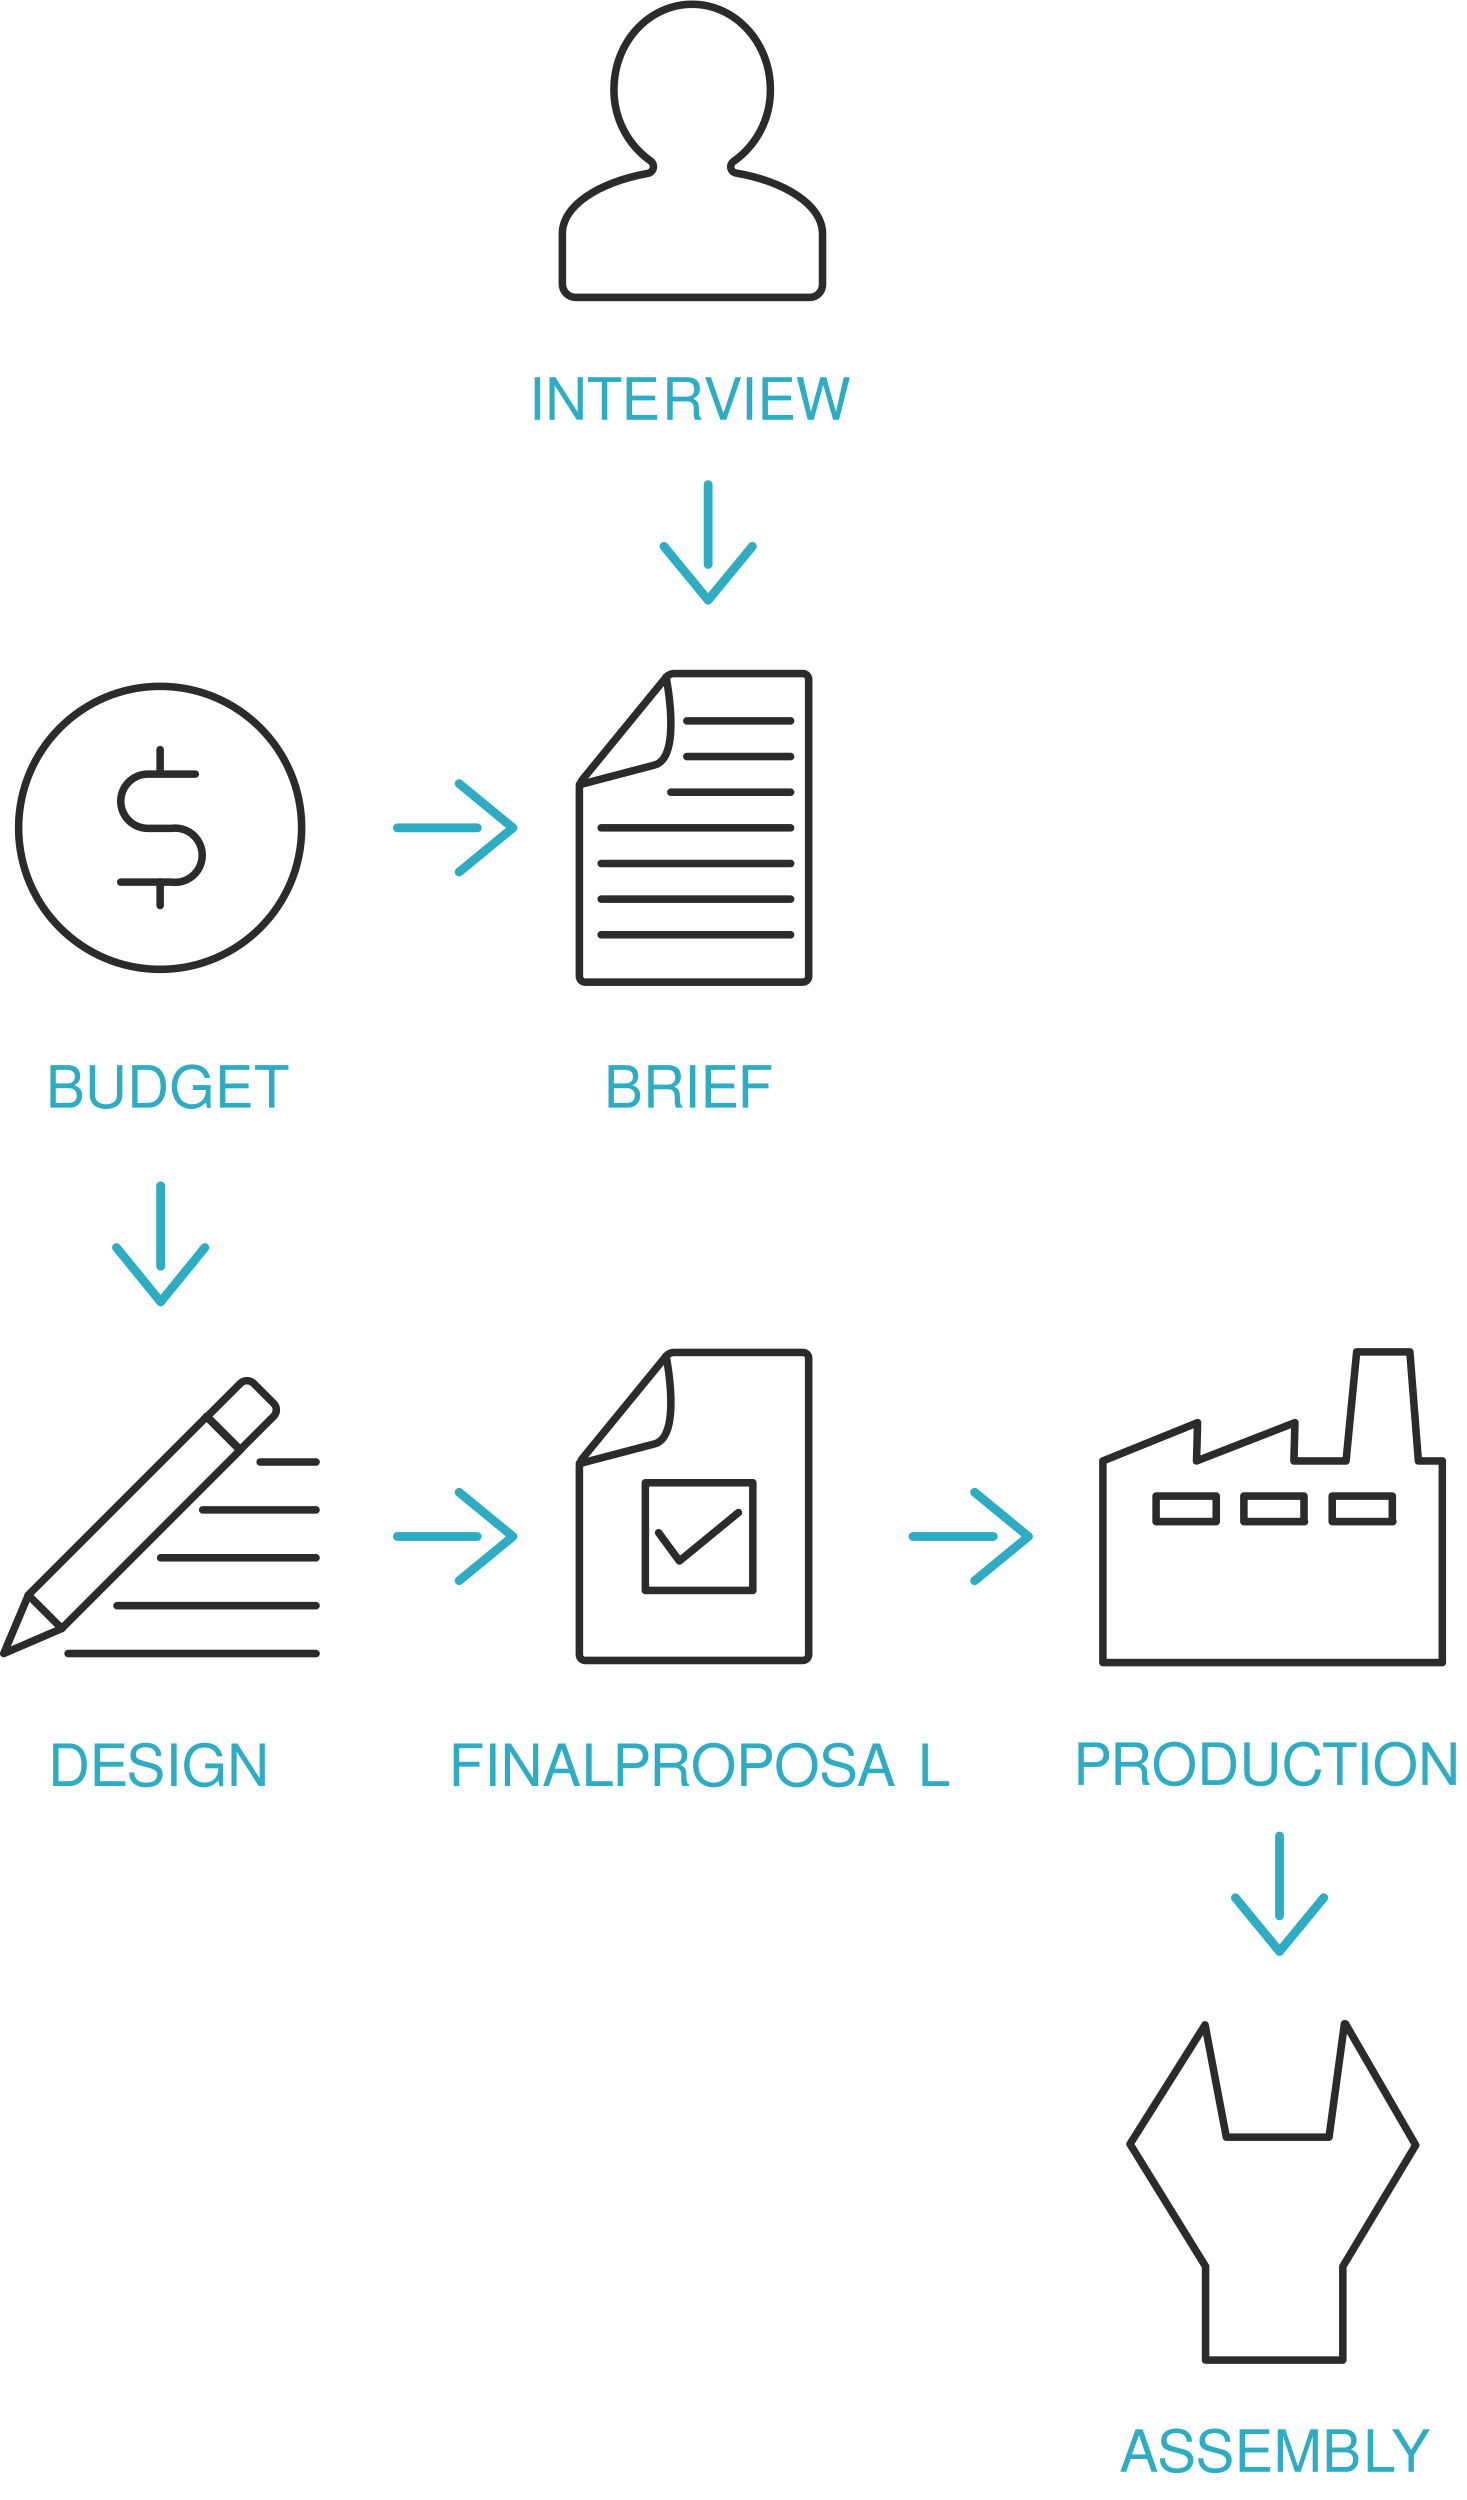
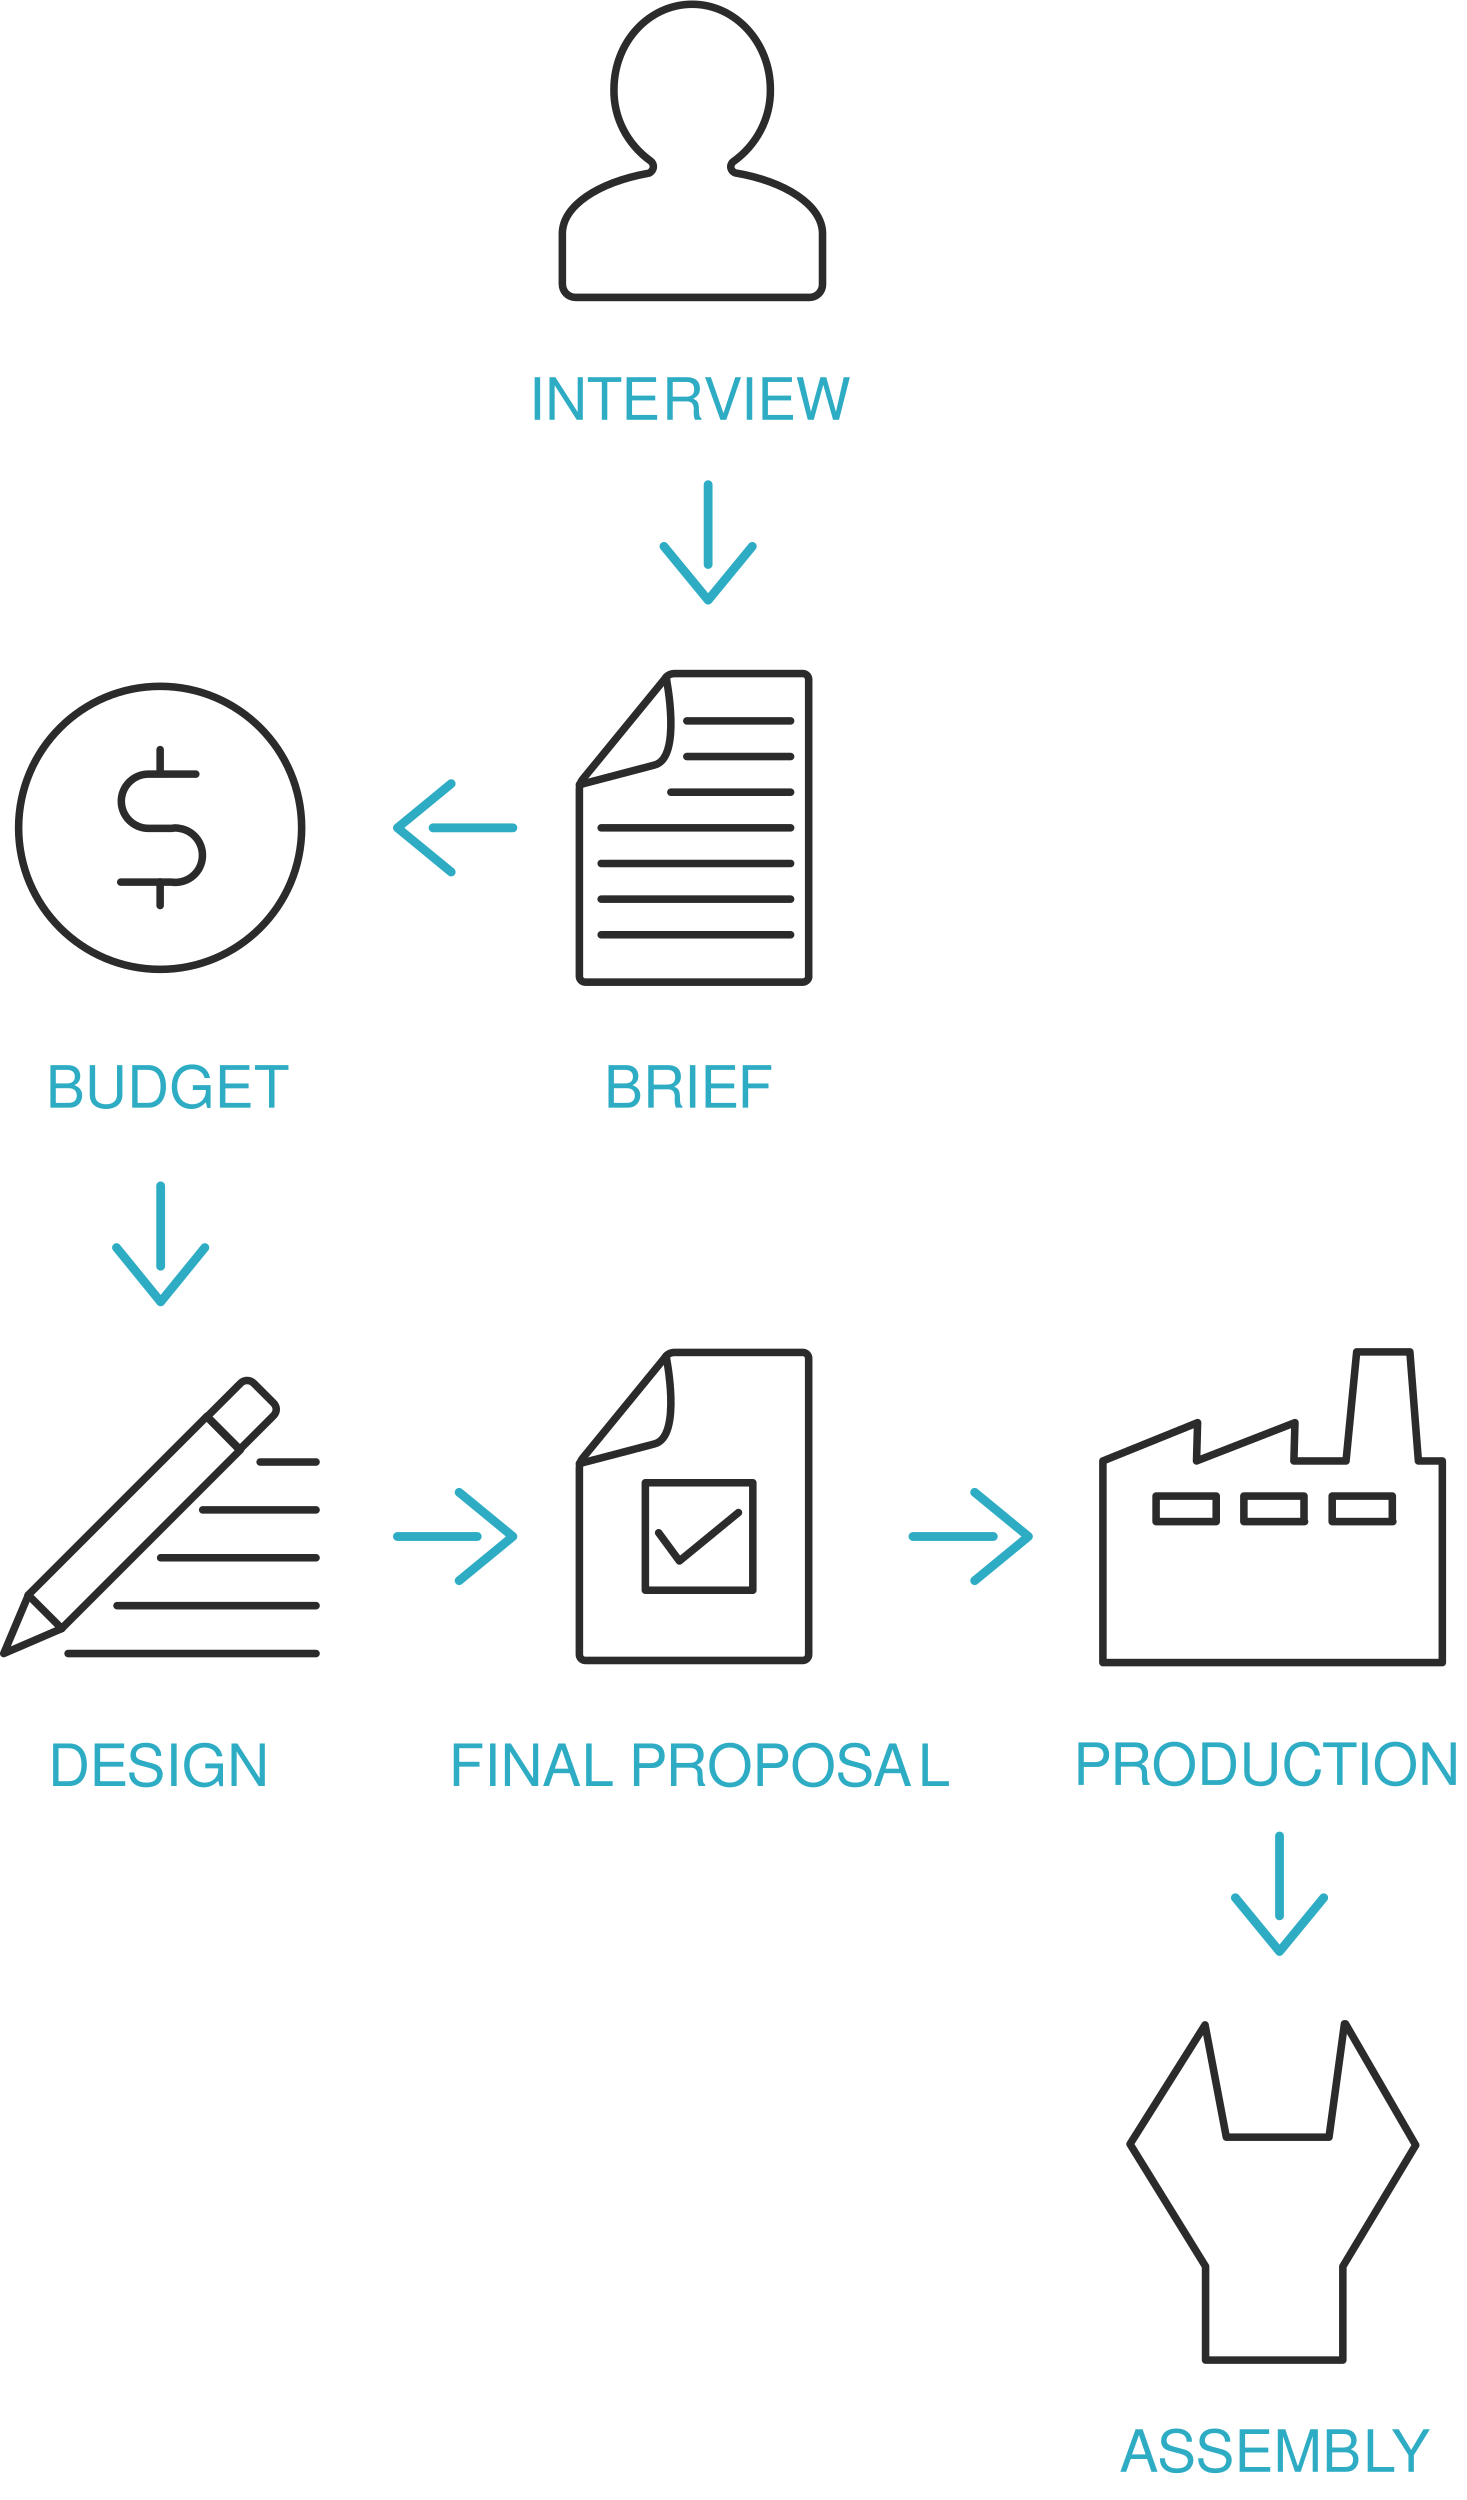
- <svg xmlns="http://www.w3.org/2000/svg" id="Layer_1" data-name="Layer 1" viewBox="0 0 275.6 469.9">
-   <defs>
-     <style>.cls-1,.cls-2{fill:none;stroke-linecap:round;stroke-linejoin:round;}.cls-1{stroke:#2dacc4;stroke-width:1.66px;}.cls-2{stroke:#2b2b2b;stroke-width:1.42px;}.cls-3{font-size:10.99px;fill:#2dacc4;font-family:Helvetica;}.cls-4{white-space:pre;}</style>
-   </defs>
-   <line class="cls-1" x1="171.6" y1="288.8" x2="186.7" y2="288.8" />
-   <polyline class="cls-1" points="183.2 280.5 193.3 288.8 183.2 297.1" />
-   <line class="cls-1" x1="74.7" y1="288.8" x2="89.7" y2="288.8" />
-   <polyline class="cls-1" points="86.3 280.5 96.4 288.8 86.3 297.1" />
-   <line class="cls-1" x1="74.7" y1="155.6" x2="89.7" y2="155.6" />
-   <polyline class="cls-1" points="86.3 147.3 96.4 155.6 86.3 163.9" />
-   <line class="cls-1" x1="133.1" y1="91.1" x2="133.1" y2="106.1" />
-   <polyline class="cls-1" points="141.4 102.7 133.1 112.8 124.8 102.7" />
-   <line class="cls-1" x1="30.2" y1="222.9" x2="30.2" y2="238" />
-   <polyline class="cls-1" points="38.5 234.5 30.2 244.7 21.9 234.5" />
-   <line class="cls-1" x1="240.5" y1="345.1" x2="240.5" y2="360.1" />
-   <polyline class="cls-1" points="248.8 356.7 240.5 366.8 232.2 356.7" />
-   <path class="cls-2" d="M154.1,33.7a1.2,1.2,0,0,1-.4-2.1,16.3,16.3,0,0,0,7-13.6c0-8.8-6.6-16-14.7-16s-14.7,7.1-14.7,16a16.3,16.3,0,0,0,6.8,13.4,1.3,1.3,0,0,1-.5,2.4c-9.3,1.7-16,6.1-16,11.3v9.5a2.5,2.5,0,0,0,2.5,2.5h44a2.4,2.4,0,0,0,2.4-2.4V45C170.4,39.8,163.6,35.3,154.1,33.7Z" transform="translate(-15.9 -1.2)" />
-   <text class="cls-3" transform="translate(99.4 78.9)">INTE<tspan x="25" y="0">R</tspan>
-     <tspan x="32.8" y="0">VIEW</tspan>
-   </text>
-   <path class="cls-2" d="M166.8,185.8H125.9a1.1,1.1,0,0,1-1.1-1.1V149.5a2.8,2.8,0,0,1,.6-1.8l15.7-19.2a2,2,0,0,1,1.6-.7h24.1a1.1,1.1,0,0,1,1.1,1.1v55.7A1.1,1.1,0,0,1,166.8,185.8Z" transform="translate(-15.9 -1.2)" />
-   <path class="cls-2" d="M124.8,148.7l14.1-3.7c5.3-1.3,2.2-16.5,2.2-16.5" transform="translate(-15.9 -1.2)" />
-   <line class="cls-2" x1="148.6" y1="135.5" x2="129.1" y2="135.5" />
-   <line class="cls-2" x1="148.6" y1="142.2" x2="129.1" y2="142.2" />
-   <line class="cls-2" x1="148.6" y1="148.9" x2="126.1" y2="148.9" />
-   <line class="cls-2" x1="148.6" y1="155.6" x2="113" y2="155.6" />
-   <line class="cls-2" x1="148.6" y1="162.3" x2="113" y2="162.3" />
-   <line class="cls-2" x1="148.6" y1="169" x2="113" y2="169" />
-   <line class="cls-2" x1="148.6" y1="175.7" x2="113" y2="175.7" />
-   <text class="cls-3" transform="translate(113.5 208.2)">BRIEF</text>
-   <circle class="cls-2" cx="30.1" cy="155.6" r="26.6" />
-   <path class="cls-2" d="M38.6,167h9.5a5.1,5.1,0,1,0,0-10.1H43.7a5.1,5.1,0,1,1,0-10.2h8.9" transform="translate(-15.9 -1.2)" />
-   <line class="cls-2" x1="30.1" y1="140.9" x2="30.1" y2="145.4" />
-   <line class="cls-2" x1="30.1" y1="165.8" x2="30.1" y2="170.2" />
-   <text class="cls-3" transform="translate(8.6 208.2)">BUDGE<tspan x="39.1" y="0">T</tspan>
-   </text>
-   <rect class="cls-2" x="17.4" y="283" width="47.5" height="8.89" transform="translate(-207.1 112) rotate(-45)" />
-   <path class="cls-2" d="M56.3,262.4h8.9a1.8,1.8,0,0,1,1.8,1.8v5.3a1.7,1.7,0,0,1-1.7,1.7h-9a0,0,0,0,1,0,0v-8.9a0,0,0,0,1,0,0Z" transform="translate(-186.5 120.6) rotate(-45)" />
-   <polyline class="cls-2" points="5.3 299.9 0.7 310.8 11.6 306.1" />
-   <line class="cls-2" x1="48.9" y1="274.8" x2="59.4" y2="274.8" />
-   <line class="cls-2" x1="38.1" y1="283.8" x2="59.4" y2="283.8" />
-   <line class="cls-2" x1="30.2" y1="292.8" x2="59.4" y2="292.8" />
-   <line class="cls-2" x1="22" y1="301.8" x2="59.4" y2="301.8" />
-   <line class="cls-2" x1="12.8" y1="310.8" x2="59.4" y2="310.8" />
-   <text class="cls-3" transform="translate(9 335.7)">DESIGN</text>
-   <path class="cls-2" d="M166.8,313.3H125.9a1.1,1.1,0,0,1-1.1-1.1V277.1a2.8,2.8,0,0,1,.6-1.8l15.7-19.2a2,2,0,0,1,1.6-.7h24.1a1.1,1.1,0,0,1,1.1,1.1v55.7A1.1,1.1,0,0,1,166.8,313.3Z" transform="translate(-15.9 -1.2)" />
-   <path class="cls-2" d="M124.8,276.3l14.1-3.7c5.3-1.3,2.2-16.5,2.2-16.5" transform="translate(-15.9 -1.2)" />
-   <rect class="cls-2" x="121.3" y="278.7" width="20.2" height="20.24" />
-   <polyline class="cls-2" points="123.8 288.1 127.7 293.4 138.8 284.3" />
-   <text class="cls-3" transform="translate(84.3 335.7)">FINA<tspan x="25" y="0">L</tspan>
-     <tspan class="cls-4" x="30.8" y="0"> PROPOSA</tspan>
-     <tspan x="88.2" y="0">L</tspan>
-   </text>
-   <path class="cls-2" d="M282.5,275.8l-1.6-20.5h-10l-2,20.5h-9.8l0.2-7.2-18.5,7.2,0.2-7.2-17.8,7.2v37.9H287V275.8h-4.5Zm-38,11.4H233.2v-4.8h11.3v4.8Zm16.6,0H249.7v-4.8H261v4.8Zm16.6,0H266.3v-4.8h11.3v4.8Z" transform="translate(-15.9 -1.2)" />
-   <text class="cls-3" transform="translate(201.7 335.5)">PRODUCTION</text>
-   <polygon class="cls-2" points="266.1 403.2 252.9 380.4 252.7 380.4 249.8 401.7 230.5 401.7 226.5 380.6 226.5 380.6 212.4 403 226.6 426 226.6 443.6 252.4 443.6 252.4 426 266.1 403.2" />
-   <text class="cls-3" transform="translate(210.4 464.6)">ASSEMB<tspan x="45.8" y="0">L</tspan>
-     <tspan x="51.1" y="0">Y</tspan>
-   </text>
+ <svg xmlns="http://www.w3.org/2000/svg" version="1.1" id="Layer_1" x="0px" y="0px" viewBox="0 0 275.6 469.9" style="enable-background:new 0 0 275.6 469.9;" xml:space="preserve">
+   <style type="text/css">
+ 	.st0{fill:none;stroke:#2DACC4;stroke-width:1.66;stroke-linecap:round;stroke-linejoin:round;}
+ 	.st1{fill:none;stroke:#2B2B2B;stroke-width:1.42;stroke-linecap:round;stroke-linejoin:round;}
+ 	.st2{fill:#2DACC4;}
+ 	.st3{font-family:'Helvetica';}
+ 	.st4{font-size:10.99px;}
+ </style>
+   <line class="st0" x1="171.6" y1="288.8" x2="186.7" y2="288.8" />
+   <polyline class="st0" points="183.2,280.5 193.3,288.8 183.2,297.1 " />
+   <line class="st0" x1="74.7" y1="288.8" x2="89.7" y2="288.8" />
+   <polyline class="st0" points="86.3,280.5 96.4,288.8 86.3,297.1 " />
+   <line class="st0" x1="96.4" y1="155.6" x2="81.4" y2="155.6" />
+   <polyline class="st0" points="84.8,163.9 74.7,155.6 84.8,147.3 " />
+   <line class="st0" x1="133.1" y1="91.1" x2="133.1" y2="106.1" />
+   <polyline class="st0" points="141.4,102.7 133.1,112.8 124.8,102.7 " />
+   <line class="st0" x1="30.2" y1="222.9" x2="30.2" y2="238" />
+   <polyline class="st0" points="38.5,234.5 30.2,244.7 21.9,234.5 " />
+   <line class="st0" x1="240.5" y1="345.1" x2="240.5" y2="360.1" />
+   <polyline class="st0" points="248.8,356.7 240.5,366.8 232.2,356.7 " />
+   <path class="st1" d="M138.2,32.5c-0.6-0.2-1-0.9-0.8-1.5c0.1-0.2,0.2-0.5,0.4-0.6c4.4-3.1,7.1-8.2,7-13.6c0-8.8-6.6-16-14.7-16  s-14.7,7.1-14.7,16c-0.1,5.3,2.5,10.3,6.8,13.4c0.6,0.4,0.8,1.2,0.4,1.8c-0.2,0.3-0.5,0.6-0.9,0.6c-9.3,1.7-16,6.1-16,11.3v9.5  c0,1.4,1.1,2.5,2.5,2.5h44c1.3,0,2.4-1.1,2.4-2.4v-9.7C154.5,38.6,147.7,34.1,138.2,32.5z" />
+   <text transform="matrix(1 0 0 1 99.4 78.9)" class="st2 st3 st4">INTE</text>
+   <text transform="matrix(1 0 0 1 124.4 78.9)" class="st2 st3 st4">R</text>
+   <text transform="matrix(1 0 0 1 132.2 78.9)" class="st2 st3 st4">VIEW</text>
+   <path class="st1" d="M150.9,184.6H110c-0.6,0-1.1-0.5-1.1-1.1l0,0v-35.2c0-0.7,0.2-1.3,0.6-1.8l15.7-19.2c0.4-0.5,1-0.7,1.6-0.7  h24.1c0.6,0,1.1,0.5,1.1,1.1v0v55.7c0.1,0.6-0.4,1.1-1,1.2C151,184.6,150.9,184.6,150.9,184.6z" />
+   <path class="st1" d="M108.9,147.5l14.1-3.7c5.3-1.3,2.2-16.5,2.2-16.5" />
+   <line class="st1" x1="148.6" y1="135.5" x2="129.1" y2="135.5" />
+   <line class="st1" x1="148.6" y1="142.2" x2="129.1" y2="142.2" />
+   <line class="st1" x1="148.6" y1="148.9" x2="126.1" y2="148.9" />
+   <line class="st1" x1="148.6" y1="155.6" x2="113" y2="155.6" />
+   <line class="st1" x1="148.6" y1="162.3" x2="113" y2="162.3" />
+   <line class="st1" x1="148.6" y1="169" x2="113" y2="169" />
+   <line class="st1" x1="148.6" y1="175.7" x2="113" y2="175.7" />
+   <text transform="matrix(1 0 0 1 113.5 208.2)" class="st2 st3 st4">BRIEF</text>
+   <circle class="st1" cx="30.1" cy="155.6" r="26.6" />
+   <path class="st1" d="M22.7,165.8h9.5c2.8,0.4,5.4-1.5,5.8-4.3c0.4-2.8-1.5-5.4-4.3-5.8c-0.5-0.1-1-0.1-1.4,0h-4.4  c-2.8,0-5.1-2.3-5.1-5.1c0-2.8,2.3-5.1,5.1-5.1c0,0,0,0,0,0h8.9" />
+   <line class="st1" x1="30.1" y1="140.9" x2="30.1" y2="145.4" />
+   <line class="st1" x1="30.1" y1="165.8" x2="30.1" y2="170.2" />
+   <text transform="matrix(1 0 0 1 8.6 208.2)" class="st2 st3 st4">BUDGE</text>
+   <text transform="matrix(1 0 0 1 47.7 208.2)" class="st2 st3 st4">T</text>
+   <rect x="1.5" y="281.7" transform="matrix(0.7071 -0.7071 0.7071 0.7071 -194.9474 101.6691)" class="st1" width="47.5" height="8.9" />
+   <path class="st1" d="M38.9,266.3l6.3-6.3c0.7-0.7,1.8-0.7,2.5,0l3.7,3.7c0.7,0.7,0.7,1.7,0,2.4h0l-6.4,6.4l0,0L38.9,266.3  L38.9,266.3L38.9,266.3z" />
+   <polyline class="st1" points="5.3,299.9 0.7,310.8 11.6,306.1 " />
+   <line class="st1" x1="48.9" y1="274.8" x2="59.4" y2="274.8" />
+   <line class="st1" x1="38.1" y1="283.8" x2="59.4" y2="283.8" />
+   <line class="st1" x1="30.2" y1="292.8" x2="59.4" y2="292.8" />
+   <line class="st1" x1="22" y1="301.8" x2="59.4" y2="301.8" />
+   <line class="st1" x1="12.8" y1="310.8" x2="59.4" y2="310.8" />
+   <text transform="matrix(1 0 0 1 9 335.7)" class="st2 st3 st4">DESIGN</text>
+   <path class="st1" d="M150.9,312.1H110c-0.6,0-1.1-0.5-1.1-1.1l0,0v-35.1c0-0.7,0.2-1.3,0.6-1.8l15.7-19.2c0.4-0.5,1-0.7,1.6-0.7  h24.1c0.6,0,1.1,0.5,1.1,1.1V311C152,311.6,151.5,312.1,150.9,312.1z" />
+   <path class="st1" d="M108.9,275.1l14.1-3.7c5.3-1.3,2.2-16.5,2.2-16.5" />
+   <rect x="121.3" y="278.7" class="st1" width="20.2" height="20.2" />
+   <polyline class="st1" points="123.8,288.1 127.7,293.4 138.8,284.3 " />
+   <text transform="matrix(1 0 0 1 84.3 335.7)" class="st2 st3 st4">FINA</text>
+   <text transform="matrix(1 0 0 1 109.3 335.7)" class="st2 st3 st4">L</text>
+   <text transform="matrix(1 0 0 1 115.1 335.7)" class="st2 st3 st4"> PROPOSA</text>
+   <text transform="matrix(1 0 0 1 172.5 335.7)" class="st2 st3 st4">L</text>
+   <path class="st1" d="M266.6,274.6l-1.6-20.5h-10l-2,20.5h-9.8l0.2-7.2l-18.5,7.2l0.2-7.2l-17.8,7.2v37.9h63.8v-37.9H266.6z   M228.6,286h-11.3v-4.8h11.3V286z M245.2,286h-11.4v-4.8h11.3v4.8H245.2z M261.8,286h-11.4v-4.8h11.3v4.8H261.8z" />
+   <text transform="matrix(1 0 0 1 201.7 335.5)" class="st2 st3 st4">PRODUCTION</text>
+   <polygon class="st1" points="266.1,403.2 252.9,380.4 252.7,380.4 249.8,401.7 230.5,401.7 226.5,380.6 226.5,380.6 212.4,403   226.6,426 226.6,443.6 252.4,443.6 252.4,426 " />
+   <text transform="matrix(1 0 0 1 210.4 464.6)" class="st2 st3 st4">ASSEMB</text>
+   <text transform="matrix(1 0 0 1 256.2 464.6)" class="st2 st3 st4">L</text>
+   <text transform="matrix(1 0 0 1 261.5 464.6)" class="st2 st3 st4">Y</text>
</svg>
